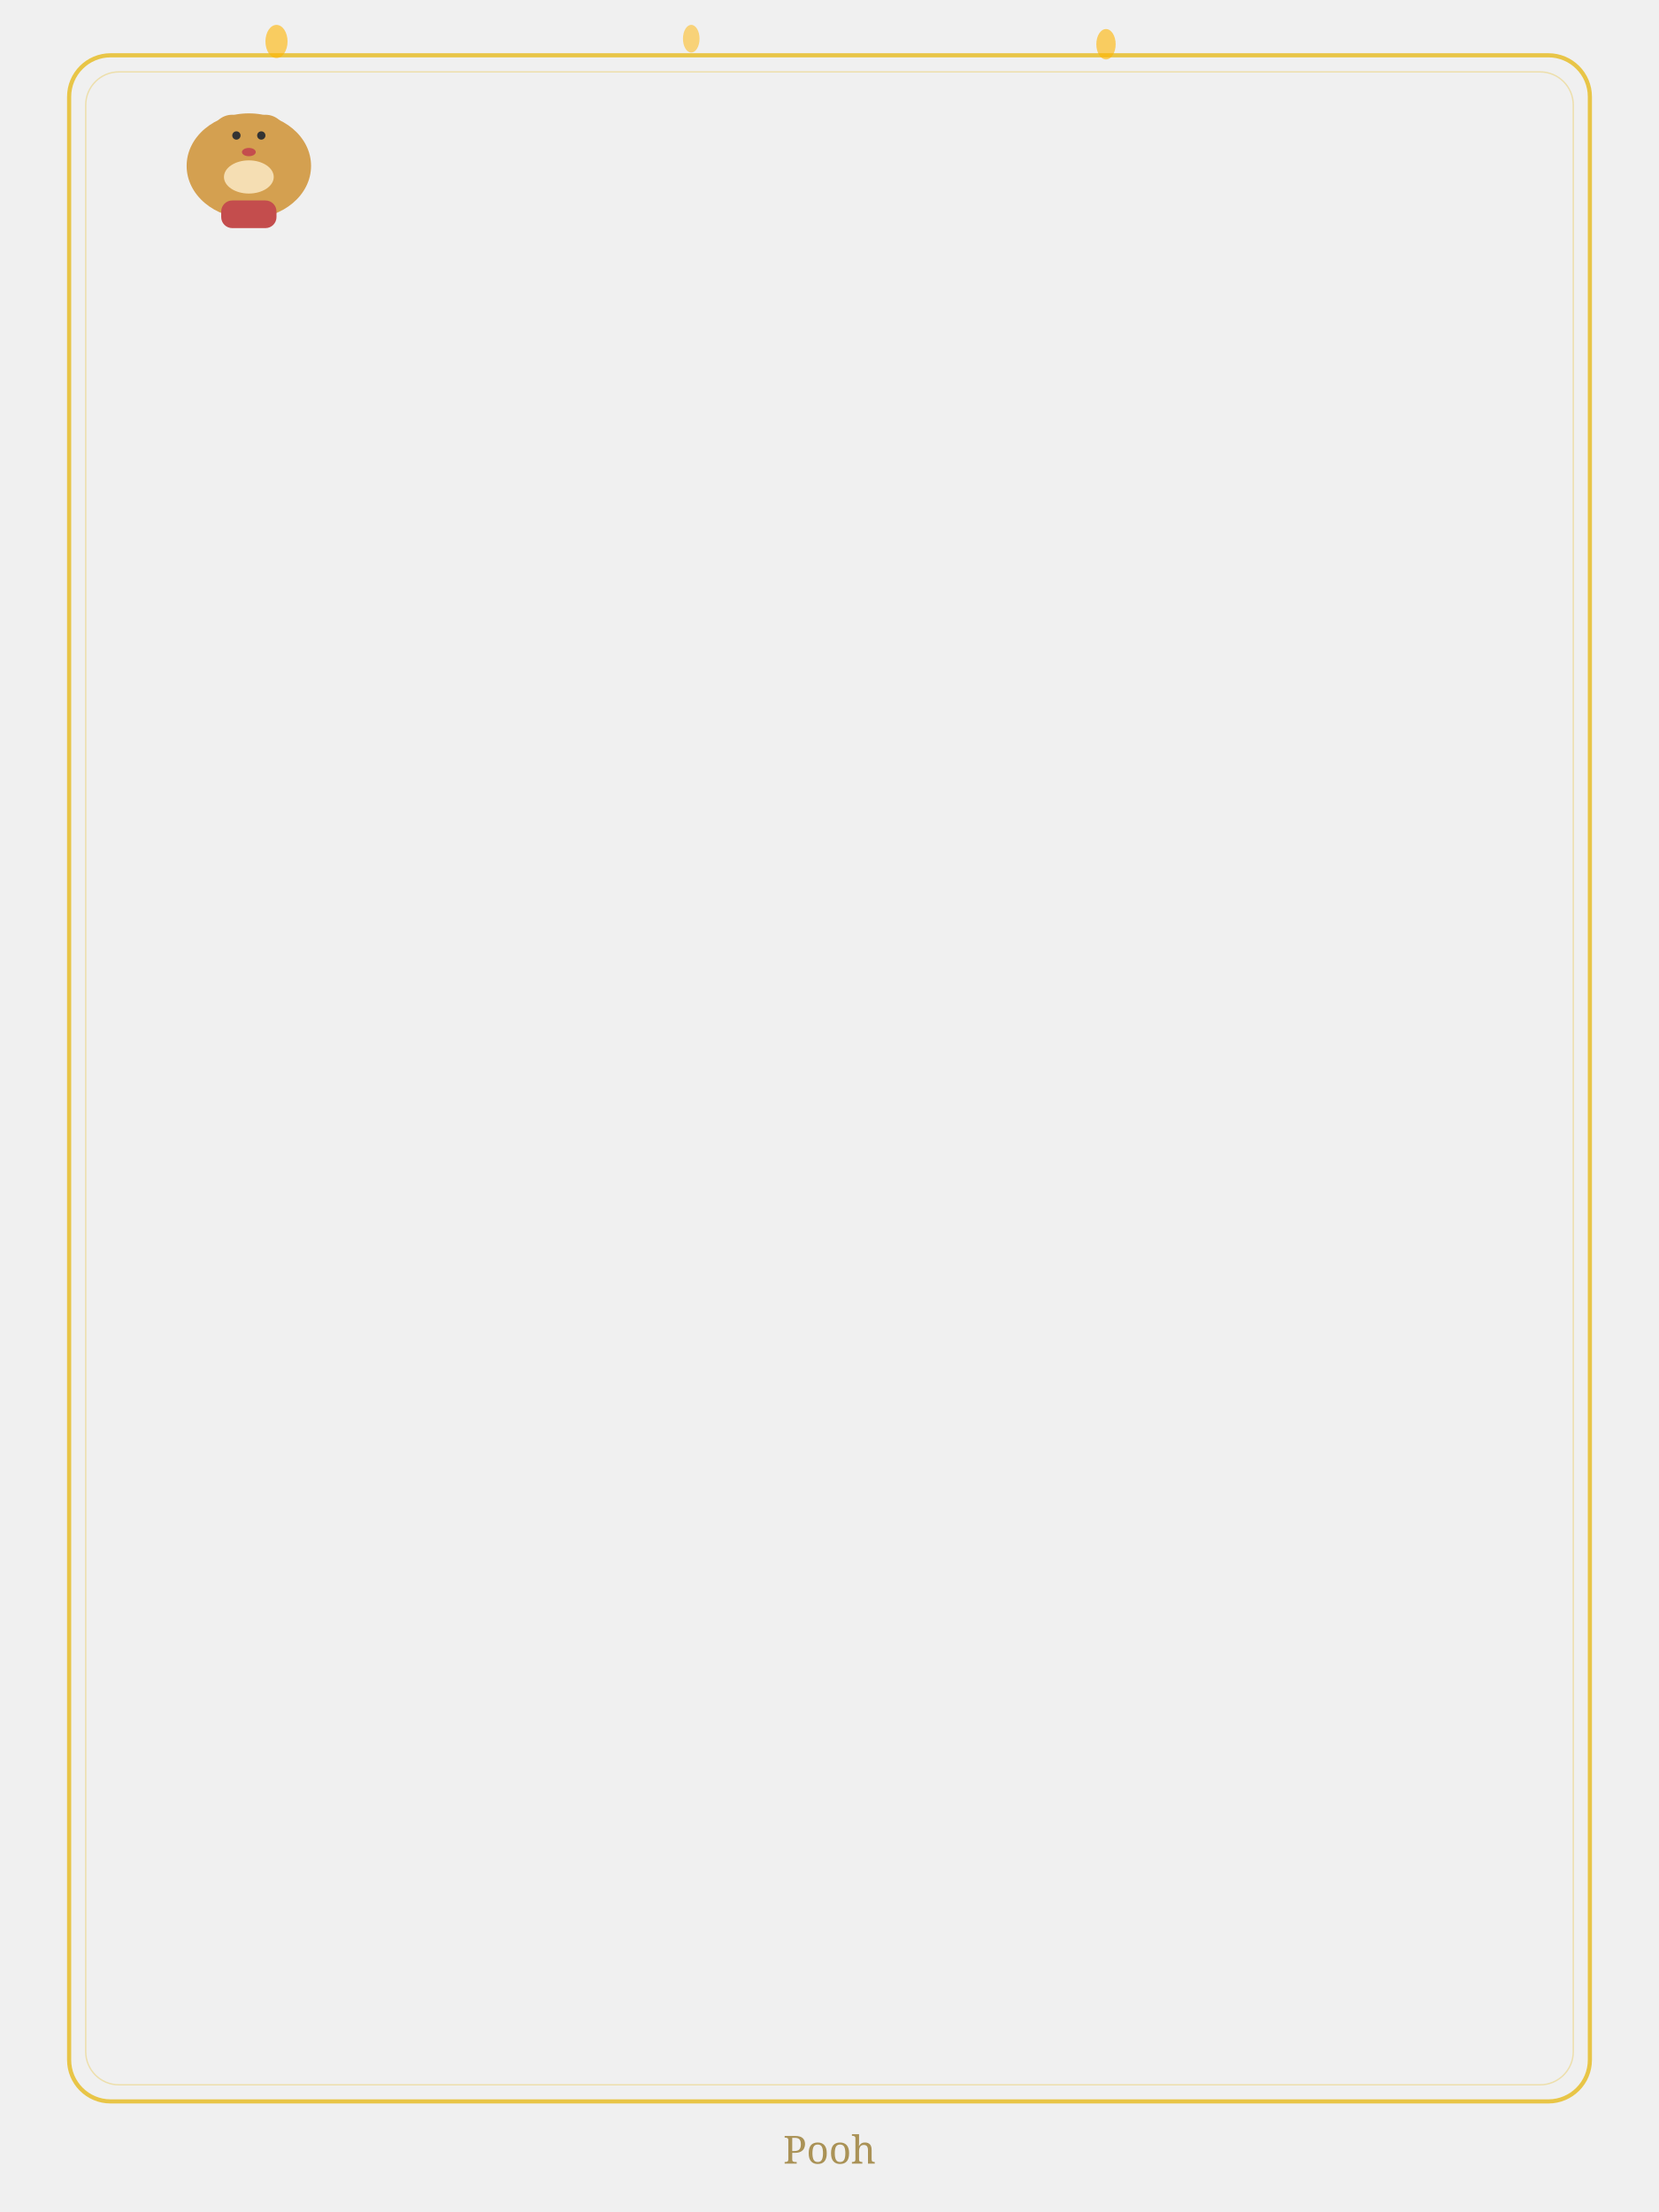
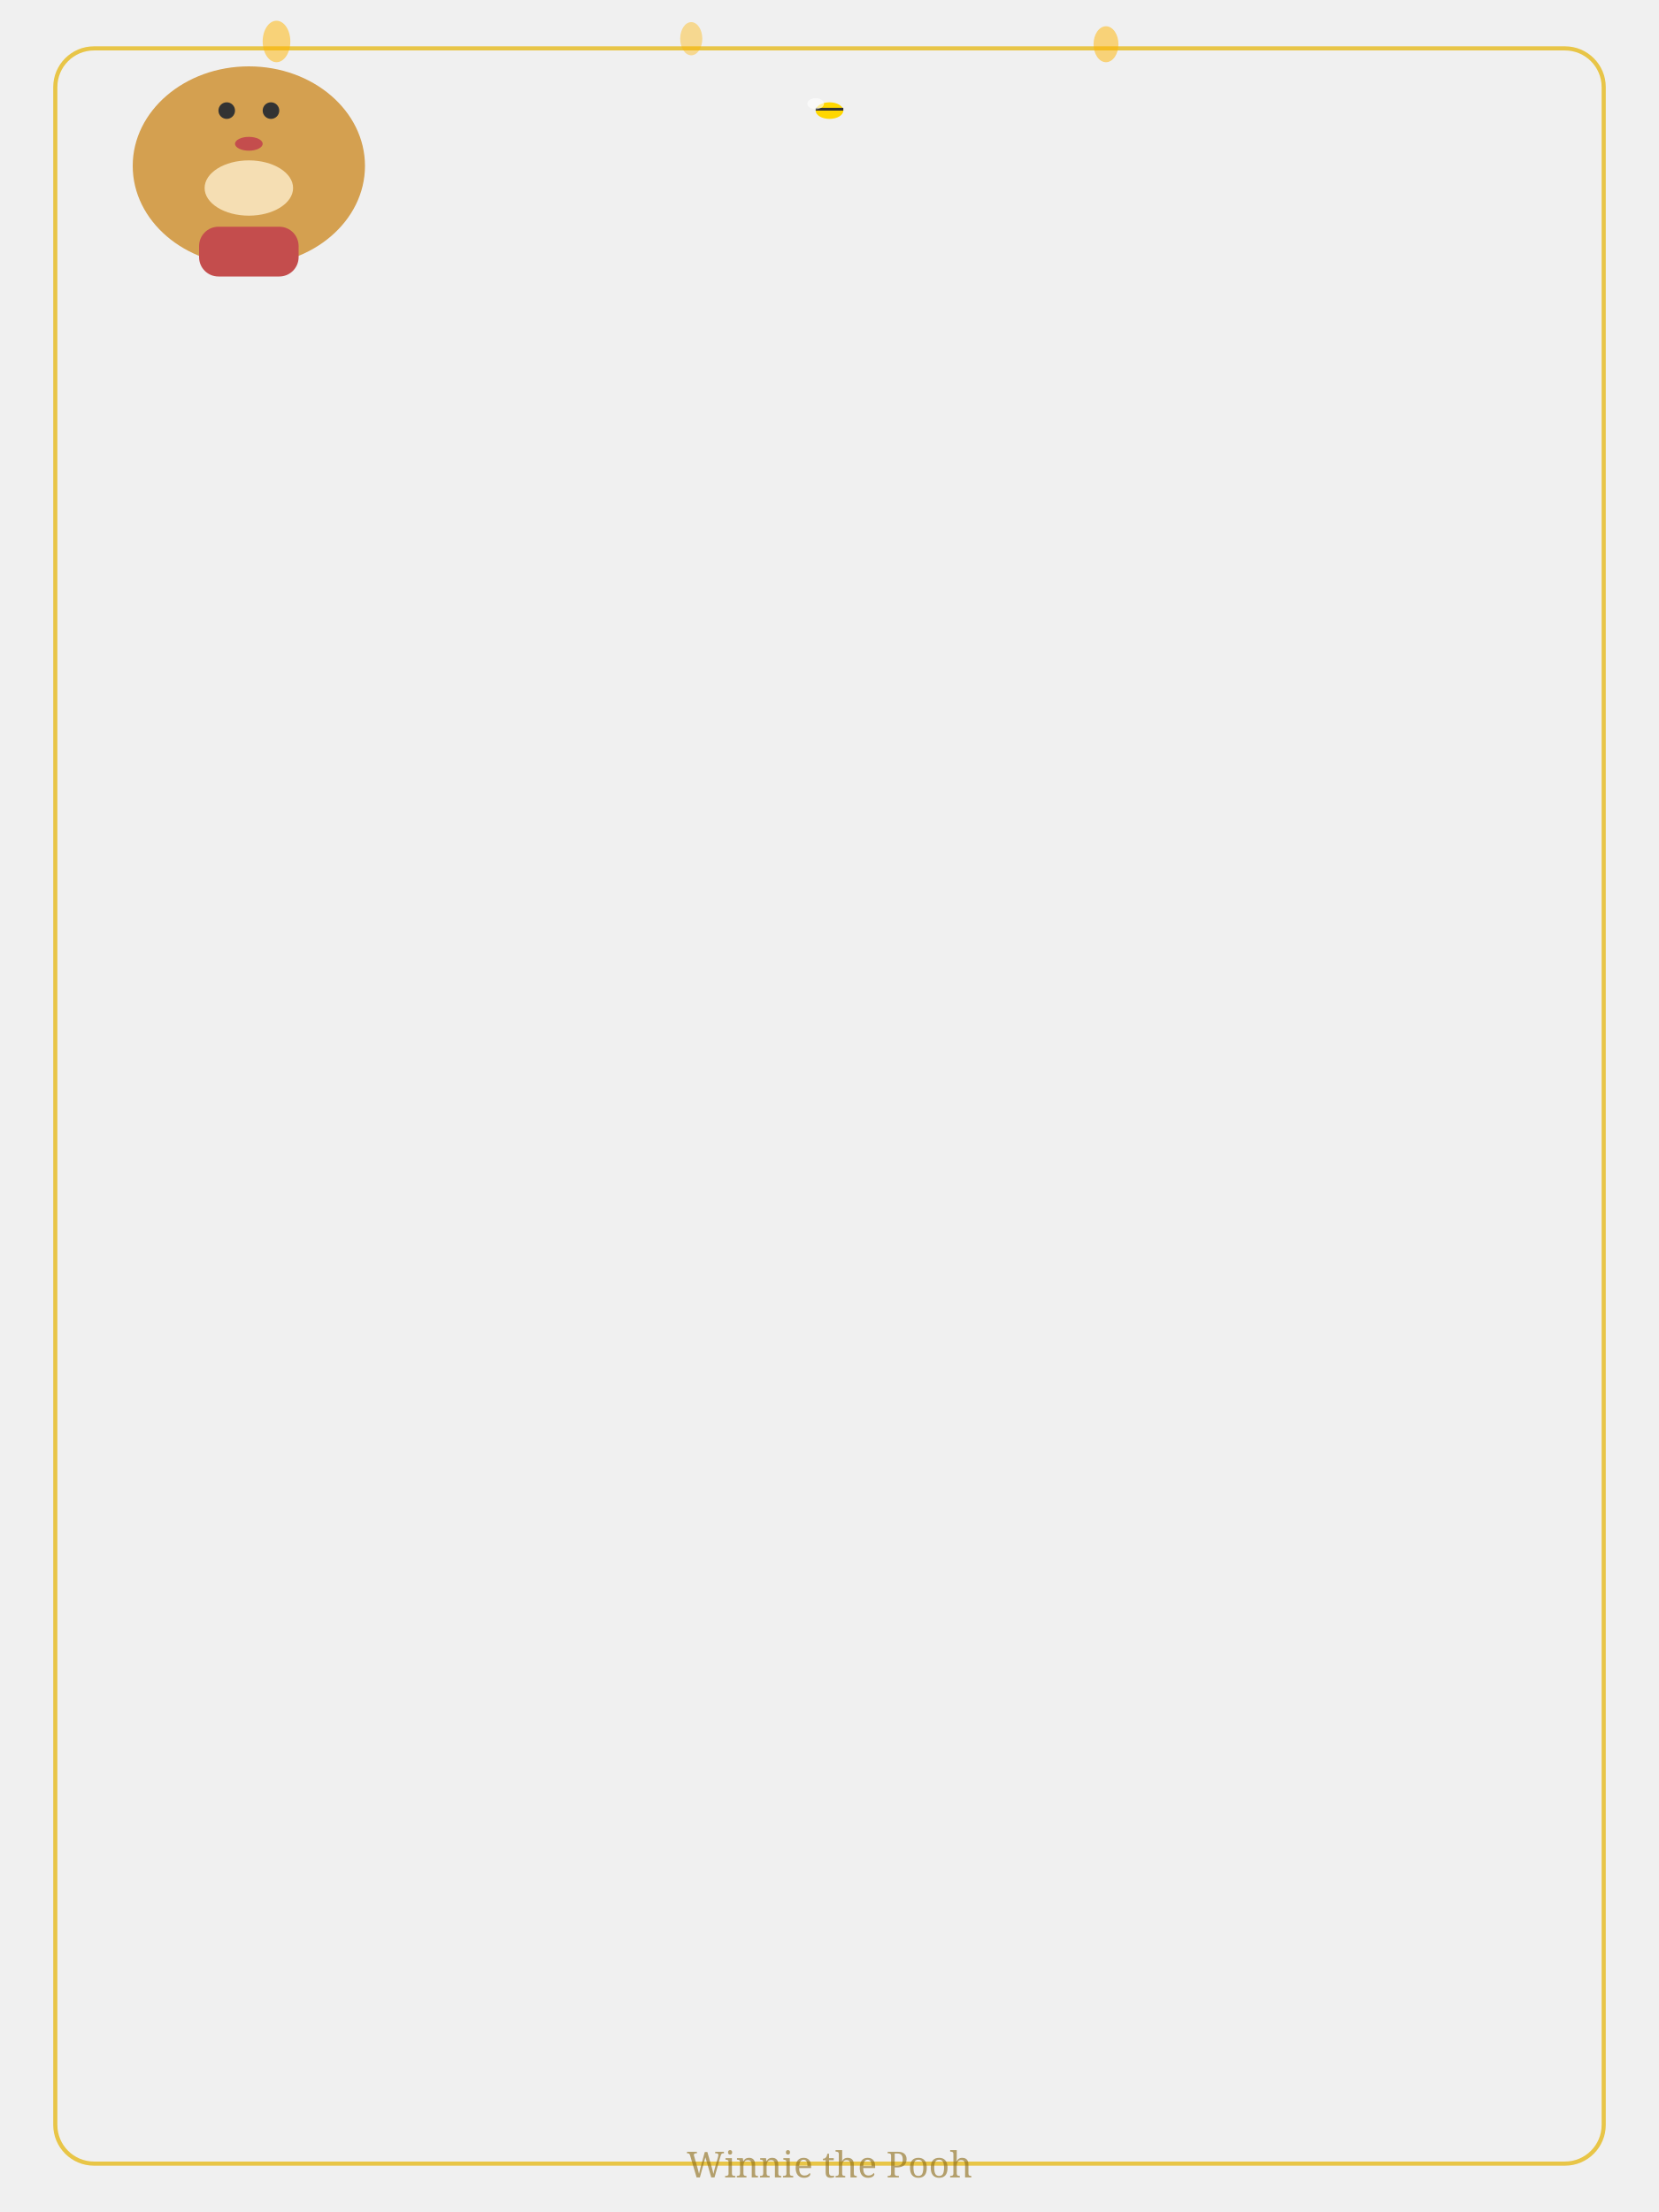
<svg xmlns="http://www.w3.org/2000/svg" viewBox="0 0 1200 1600">
-   <rect x="50" y="40" width="1100" height="1480" rx="30" fill="none" stroke="#E8C547" stroke-width="3" />
-   <rect x="62" y="52" width="1076" height="1456" rx="24" fill="none" stroke="#E8C547" stroke-width="1" opacity="0.4" />
-   <g transform="translate(180,120)">
-     <ellipse cx="0" cy="0" rx="45" ry="38" fill="#D4A050" />
-     <circle cx="-12" cy="-22" r="15" fill="#D4A050" />
-     <circle cx="12" cy="-22" r="15" fill="#D4A050" />
-     <ellipse cx="0" cy="8" rx="18" ry="12" fill="#F5DEB3" />
-     <circle cx="-9" cy="-22" r="3" fill="#333" />
-     <circle cx="9" cy="-22" r="3" fill="#333" />
-     <ellipse cx="0" cy="-10" rx="5" ry="3" fill="#C44D4D" />
-     <rect x="-20" y="25" width="40" height="20" rx="8" fill="#C44D4D" />
+   <rect x="40" y="35" width="1120" height="1530" rx="28" fill="none" stroke="#E8C547" stroke-width="3" />
+   <g transform="translate(180,120) scale(2)">
+     <ellipse cx="0" cy="0" rx="42" ry="36" fill="#D4A050" />
+     <circle cx="-10" cy="-20" r="14" fill="#D4A050" />
+     <circle cx="10" cy="-20" r="14" fill="#D4A050" />
+     <ellipse cx="0" cy="8" rx="16" ry="10" fill="#F5DEB3" />
+     <circle cx="-8" cy="-20" r="3" fill="#333" />
+     <circle cx="8" cy="-20" r="3" fill="#333" />
+     <ellipse cx="0" cy="-8" rx="5" ry="2.5" fill="#C44D4D" />
+     <rect x="-18" y="22" width="36" height="18" rx="7" fill="#C44D4D" />
  </g>
-   <ellipse cx="200" cy="30" rx="8" ry="12" fill="#FFB400" opacity="0.6" />
-   <ellipse cx="500" cy="28" rx="6" ry="10" fill="#FFB400" opacity="0.5" />
-   <ellipse cx="800" cy="32" rx="7" ry="11" fill="#FFB400" opacity="0.6" />
-   <text x="600" y="1565" text-anchor="middle" font-size="28" fill="#8B6914" font-family="Georgia,serif" opacity="0.7">Pooh</text>
+   <ellipse cx="200" cy="30" rx="10" ry="15" fill="#FFB400" opacity="0.5" />
+   <ellipse cx="500" cy="28" rx="8" ry="12" fill="#FFB400" opacity="0.4" />
+   <ellipse cx="800" cy="32" rx="9" ry="13" fill="#FFB400" opacity="0.5" />
+   <g transform="translate(600,80)">
+     <ellipse cx="0" cy="0" rx="10" ry="6" fill="#FFD700" />
+     <rect x="-10" y="-2" width="20" height="2" fill="#333" />
+     <ellipse cx="-10" cy="-5" rx="6" ry="4" fill="#FFF" opacity="0.6" />
+   </g>
+   <text x="600" y="1575" text-anchor="middle" font-size="26" fill="#8B6914" font-family="Georgia,serif" opacity="0.6">Winnie the Pooh</text>
</svg>
